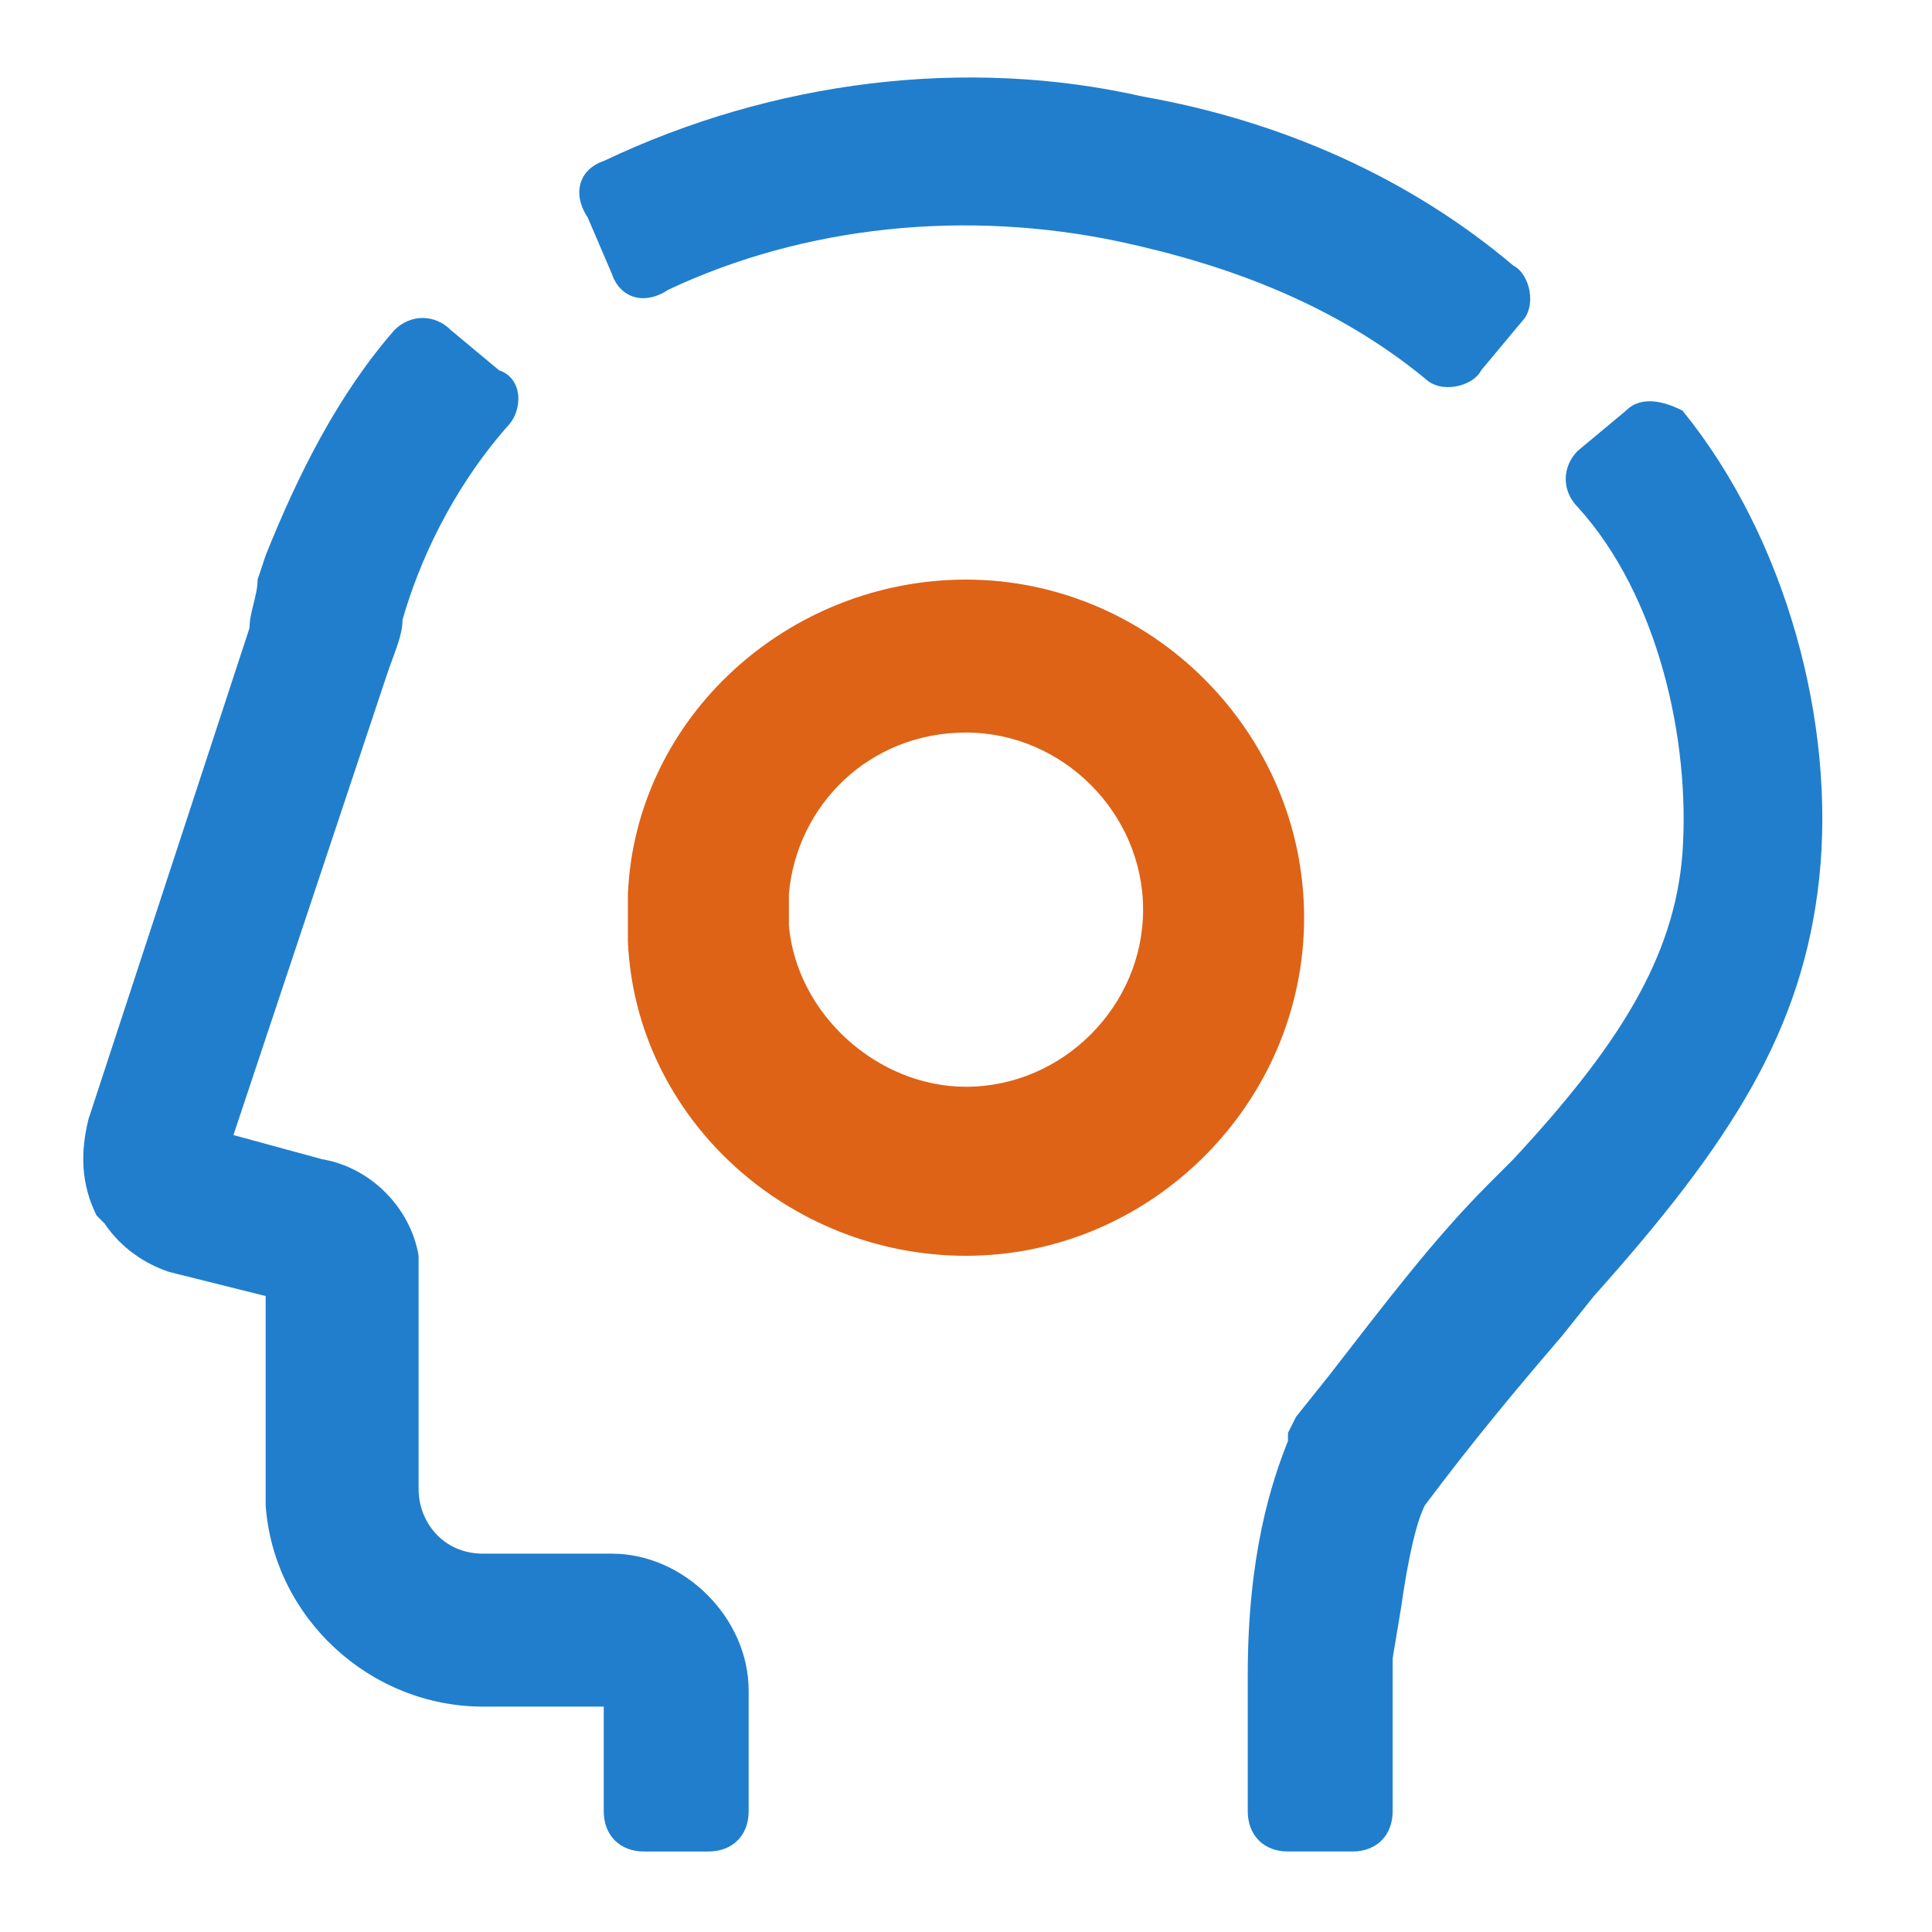
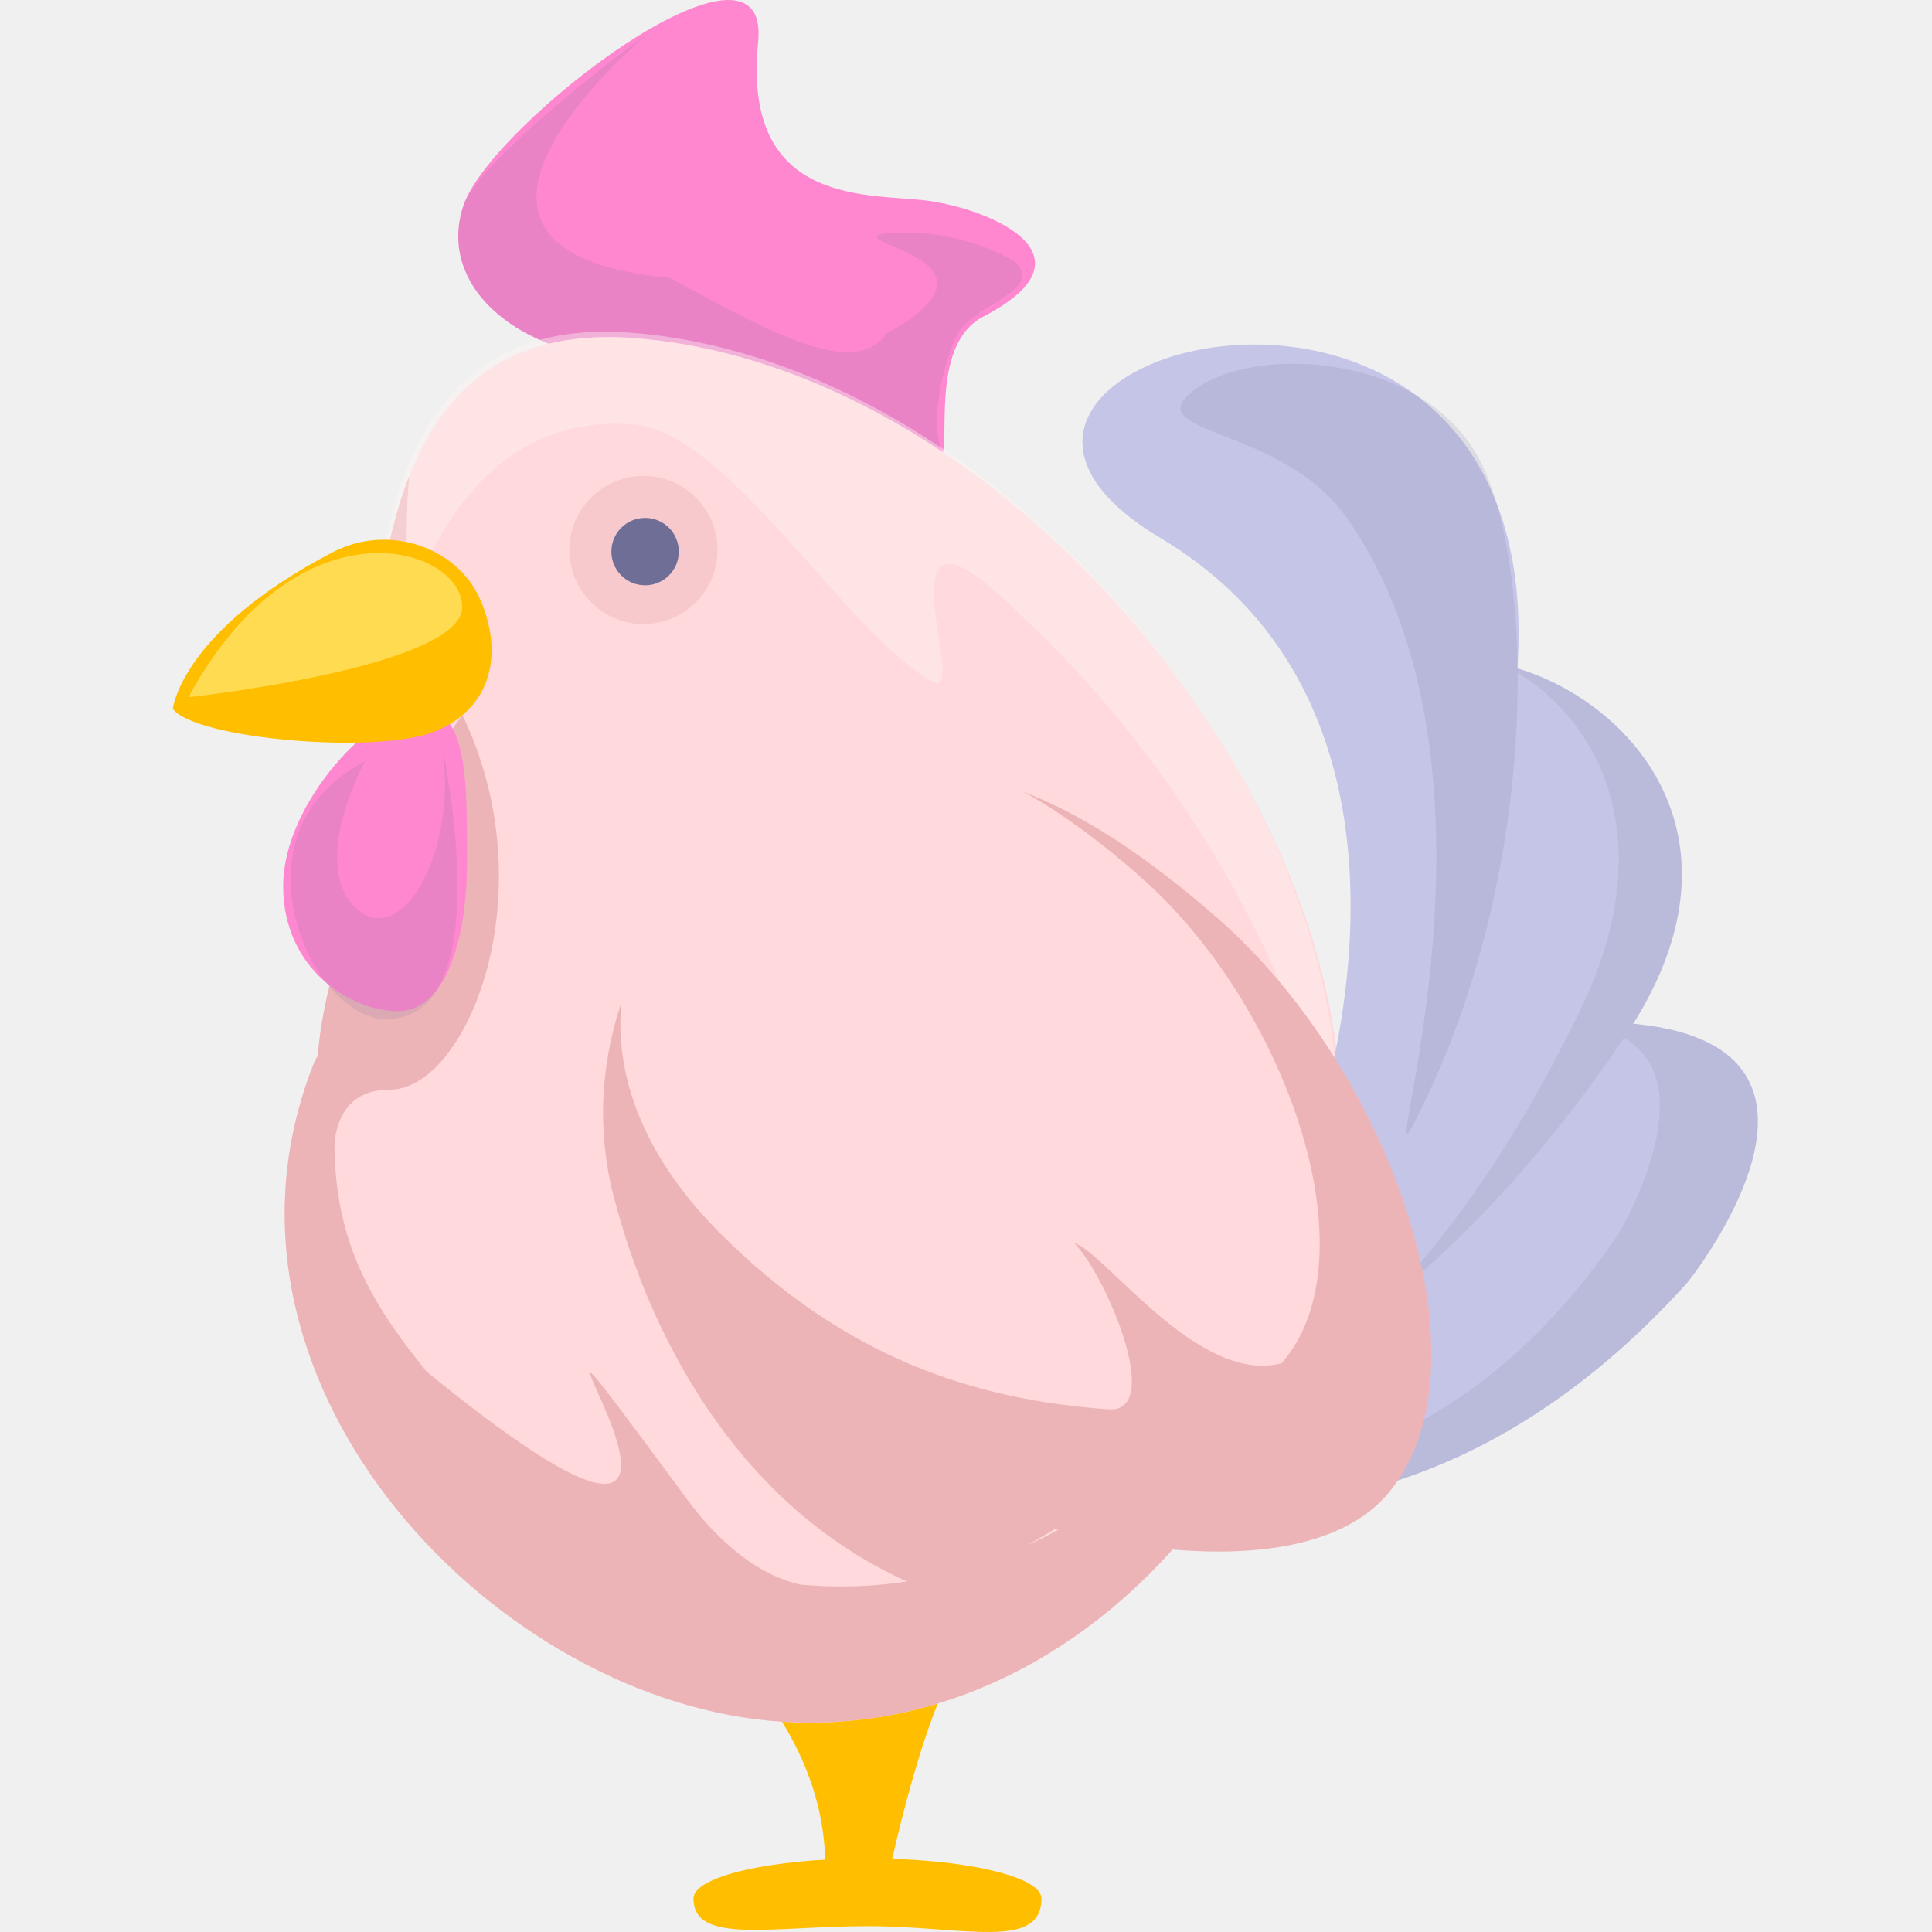
- <svg xmlns="http://www.w3.org/2000/svg" t="1712765762501" class="icon" viewBox="0 0 1024 1024" version="1.1" p-id="50806" width="200" height="200">
-   <path d="M0 0h1024v1024H0V0z" fill="#ffffff" p-id="50807" data-spm-anchor-id="a313x.search_index.0.i1.691d3a81hRbAWH" class="selected" />
-   <path d="M861.867 217.6l-25.6 21.333c-8.533 8.533-8.533 21.333 0 29.867 42.667 46.933 59.733 123.733 55.467 183.467-4.267 55.467-34.133 102.4-89.6 162.133l-12.8 12.8c-29.867 29.867-55.467 64-85.333 102.4l-17.067 21.333-4.267 8.533v4.267c-8.533 21.333-21.333 59.733-21.333 123.733v72.533c0 12.8 8.533 21.333 21.333 21.333h34.133c12.8 0 21.333-8.533 21.333-21.333v-81.067l4.267-25.6c4.267-29.867 8.533-46.933 12.8-55.467 25.6-34.133 46.933-59.733 72.533-89.6l17.067-21.333c72.533-81.067 110.933-140.8 119.467-221.867 8.533-81.067-17.067-179.2-72.533-247.467-8.533-4.267-21.333-8.533-29.867 0z m-652.8-42.667c-29.867 34.133-51.2 76.8-68.267 119.467l-4.267 12.8c0 8.533-4.267 17.067-4.267 25.6l-85.333 260.267c-4.267 17.067-4.267 34.133 4.267 51.2l4.267 4.267c8.533 12.8 21.333 21.333 34.133 25.6l51.2 12.8v110.933c4.267 59.733 55.467 106.667 115.2 106.667h64v55.467c0 12.8 8.533 21.333 21.333 21.333h34.133c12.8 0 21.333-8.533 21.333-21.333V896c0-38.4-34.133-72.533-72.533-72.533H256c-21.333 0-34.133-17.067-34.133-34.133V665.6c-4.267-25.6-25.6-46.933-51.2-51.2l-46.933-12.8 81.067-243.2c4.267-12.8 8.533-21.333 8.533-29.867 8.533-29.867 25.6-68.267 55.467-102.4 8.533-8.533 8.533-25.6-4.267-29.867l-25.6-21.333c-8.533-8.533-21.333-8.533-29.867 0z" fill="#207ECD" p-id="50808" />
-   <path d="M512 307.2c98.133 0 179.2 81.067 179.2 179.2s-81.067 179.2-179.2 179.2c-93.867 0-174.933-72.533-179.2-166.4v-25.6c4.267-93.867 85.333-166.4 179.2-166.4z m0 81.067c-51.2 0-89.6 38.4-93.867 85.333v17.067c4.267 46.933 46.933 85.333 93.867 85.333 51.2 0 93.867-42.667 93.867-93.867 0-51.2-42.667-93.867-93.867-93.867z" fill="#DE6316" p-id="50809" />
-   <path d="M605.867 51.2C512 29.867 409.6 42.667 320 85.333c-12.8 4.267-17.067 17.067-8.533 29.867l12.8 29.867c4.267 12.8 17.067 17.067 29.867 8.533 72.533-34.133 157.867-42.667 238.933-25.6 59.733 12.8 115.2 34.133 162.133 72.533 8.533 8.533 25.6 4.267 29.867-4.267l21.333-25.6c8.533-8.533 4.267-25.6-4.267-29.867-55.467-46.933-123.733-76.8-196.267-89.6z" fill="#207ECD" p-id="50810" />
+ <svg xmlns="http://www.w3.org/2000/svg" t="1712932118220" class="icon" viewBox="0 0 1024 1024" version="1.1" p-id="1536" width="200" height="200">
+   <path d="M488.318 105.983c32.705 3.266 97.08 28.442 32.825 61.844-27.118 14.093-18.051 62.343-21.688 73.166 0 0-55.523-47.623-151.634-48.555-72.729-0.717-116.707-40.317-102.164-83.585C260.198 65.584 408.827-47.676 401.834 22.278 393.361 106.89 456.416 102.792 488.318 105.983z" fill="#FF87CF" p-id="1537" />
+   <path d="M506.414 179.091c7.397-17.606 47.59-24.393 31.798-40.18-4.235-3.097-34.569-19.672-72.106-14.749-13.116 5.653 72.106 14.749 3.764 52.604-16.781 23.725-58.669 1.105-114.864-29.576-152.595-13.771-10.419-130.309-10.345-130.392-34.548 24.76-92.446 72.527-99.01 92.05-14.542 43.269 29.44 82.868 102.164 83.581 96.111 0.944 151.634 48.555 151.634 48.555-5.706-14.736-2.313-39.838 6.964-61.893z" fill="#6E6E96" opacity=".15" p-id="1538" />
+   <path d="M363.538 855.71s73.809 53.737 73.809 132.544c0 29.427 0 0 0 0h34.89s24.401-113.528 45.376-113.301c0 0.008-93.304-19.243-154.075-19.243z" fill="#FFBF00" p-id="1539" />
+   <path d="M551.988 1006.231c0 27.786-41.29 14.674-92.211 14.674-50.93 0-92.219 9.867-92.219-14.674 0-11.735 41.29-21.23 92.219-21.23 50.925-0.012 92.211 9.496 92.211 21.23z" fill="#FFBF00" p-id="1540" />
+   <path d="M709.44 613.077c-16.798 179.136-151.849 312.975-301.677 298.931-149.808-14.035-308.402-183.02-240.86-349.782 50.15-123.819 24.756-179.474 34.845-249.09 13.05-90.05 51.07-140.815 135.653-133.859 201.137 16.538 388.829 254.664 372.039 433.8z" fill="#FFD9DB" p-id="1541" />
+   <path d="M566.06 747.386c-16.043 2.804-31.076 26.562-31.076 26.562s185.935 98 359.298-94.062c0 0 106.518-132.173-39.838-138.044-134.923-5.414-99.497 172.547-288.384 205.545z" fill="#BABADB" p-id="1542" />
+   <path d="M594.156 747.913c-12.963 4.21-22.624 25.683-22.624 25.683s165.628 59.337 286.706-120.244c0 0 72.721-122.063-49.268-109.701-112.46 11.359-62.157 154.681-214.814 204.263z" fill="#C5C5E8" p-id="1543" />
+   <path d="M216.888 252.451c-6.89 17.499-11.825 37.822-15.136 60.689-6.572 45.359 1.901 84.806-5.257 141.029 30.202-93.271 14.922-144.18 20.393-201.719zM424.256 839.852c-27.452-6.065-48.695-29.872-59.003-43.801-145.66-196.75 82.608 111.973-139.261-69.15-38.02-47.433-64.503-91.766-38.008-196.775-0.26 0.643-20.818 31.439-21.082 32.091-67.542 166.762 91.052 335.747 240.86 349.782 145.928 13.664 277.8-112.959 300.081-285.089-44.625 133.942-158.961 224.623-283.589 212.942z" fill="#EDB4B8" p-id="1544" />
+   <path d="M674.055 685.022s154.364-126.169 78.79-265.352c-75.553-139.203 233.047-55.626 108.662 129.324-93.353 138.848-195.097 194.132-223.159 185.803l35.707-49.775z" fill="#BABADB" p-id="1545" />
+   <path d="M335.727 176.444c-84.583-6.96-122.603 43.809-135.653 133.859-4.457 30.747-1.996 58.78-2.173 91.147a223.023 223.023 0 0 1 0.944-7.331c13.186-89.848 51.61-176.072 137.079-169.129 50.406 4.094 114.064 112.769 158.829 136.618 20.026 10.667-34.437-116.175 45.862-35.88 84.476 77.912 148.158 188.611 166.754 287.951 0.115-1.146 0.284-2.284 0.396-3.439 16.79-179.136-170.906-417.262-372.039-433.796z" fill="#FFF5F5" opacity=".4" p-id="1546" />
+   <path d="M693.409 679.576s118.241-133.117 50.596-265.409c-67.645-132.317 185.061-68.474 93.835 120.624-68.461 141.978-147.767 202.329-170.774 195.827l26.343-51.041z" fill="#C5C5E8" p-id="1547" />
+   <path d="M179.132 632.246s-13.825-54.694 27.407-54.694 83.626-104.956 38.568-198.515c0 0-112.835 147.095-65.975 253.209z" fill="#EDB4B8" p-id="1548" />
+   <path d="M247.585 455.703c0 44.308-12.106 80.225-36.742 80.225-24.64 0-60.763-21.989-60.763-66.293 0-44.308 47.936-94.149 72.58-94.149 24.636-0.004 24.925 35.913 24.925 80.217z" fill="#FF87CF" p-id="1549" />
+   <path d="M695.454 604.006s81.186-222.52-80.447-318.891c-161.633-96.379 204.341-198.185 189.456 66.202-11.153 198.503-81.577 316.698-115.288 325.212l6.28-72.523z" fill="#C5C5E8" p-id="1550" />
+   <path d="M322.252 619.934s28.883 173.487 177.272 225.856l69.855-41.467-247.127-184.389z" fill="#EDB4B8" p-id="1551" />
+   <path d="M254.417 317.502c12.126 27.328 7.348 57.424-23.737 70.086-31.089 12.679-127.868 3.921-139.079-11.924 0 0 4.197-41.026 84.674-82.95 29.823-15.532 66.02-2.544 78.143 24.789z" fill="#FFBF00" p-id="1552" />
+   <path d="M645.753 487.027c92.285 81.004 147.128 239.405 88.945 305.685-58.191 66.293-259.934 11.875-352.227-69.121-92.289-81.004-72.04-201.29-9.174-263.179 89.63-88.207 180.179-54.381 272.456 26.615z" fill="#EDB4B8" p-id="1553" />
+   <path d="M604.15 464.465c77.916 68.391 124.223 202.127 75.1 258.107-44.332 11.553-93.184-58.698-109.916-63.736 16.736 16.744 48.019 90.285 18.175 88.154-69.327-4.952-138.72-26.232-205.644-93.159-77.92-77.92-60.825-159.58-7.747-211.837 75.665-74.481 152.117-45.92 230.033 22.471z" fill="#FFD9DB" p-id="1554" />
+   <path d="M341.037 291.485m-39.257 0a39.257 39.257 0 1 0 78.514 0 39.257 39.257 0 1 0-78.514 0Z" fill="#EDB4B8" opacity=".43" p-id="1555" />
+   <path d="M781.274 238.494c32.231 51.618 38.647 222.302-32.961 358.965-18.101 34.528 59.271-189.625-34.445-322.948-34.672-49.326-111.961-43.941-81.058-67.694 30.912-23.77 116.216-19.927 148.464 31.678z" fill="#6E6E96" opacity=".15" p-id="1556" />
+   <path d="M341.916 292.363m-17.866 0a17.866 17.866 0 1 0 35.732 0 17.866 17.866 0 1 0-35.732 0Z" fill="#6E6E96" p-id="1557" />
+   <path d="M99.897 369.558s145.095-15.891 145.095-47.866-87.061-59.361-145.095 47.866z" fill="#FFF59F" opacity=".51" p-id="1558" />
+   <path d="M193.394 403.611s-29.118 53.338-5.41 77.046 54.377-26.962 46.588-83.523c0 0 31.06 143.025-29.811 143.025-40.42 0-84.797-99.187-11.368-136.548z" fill="#6E6E96" opacity=".15" p-id="1559" />
</svg>
